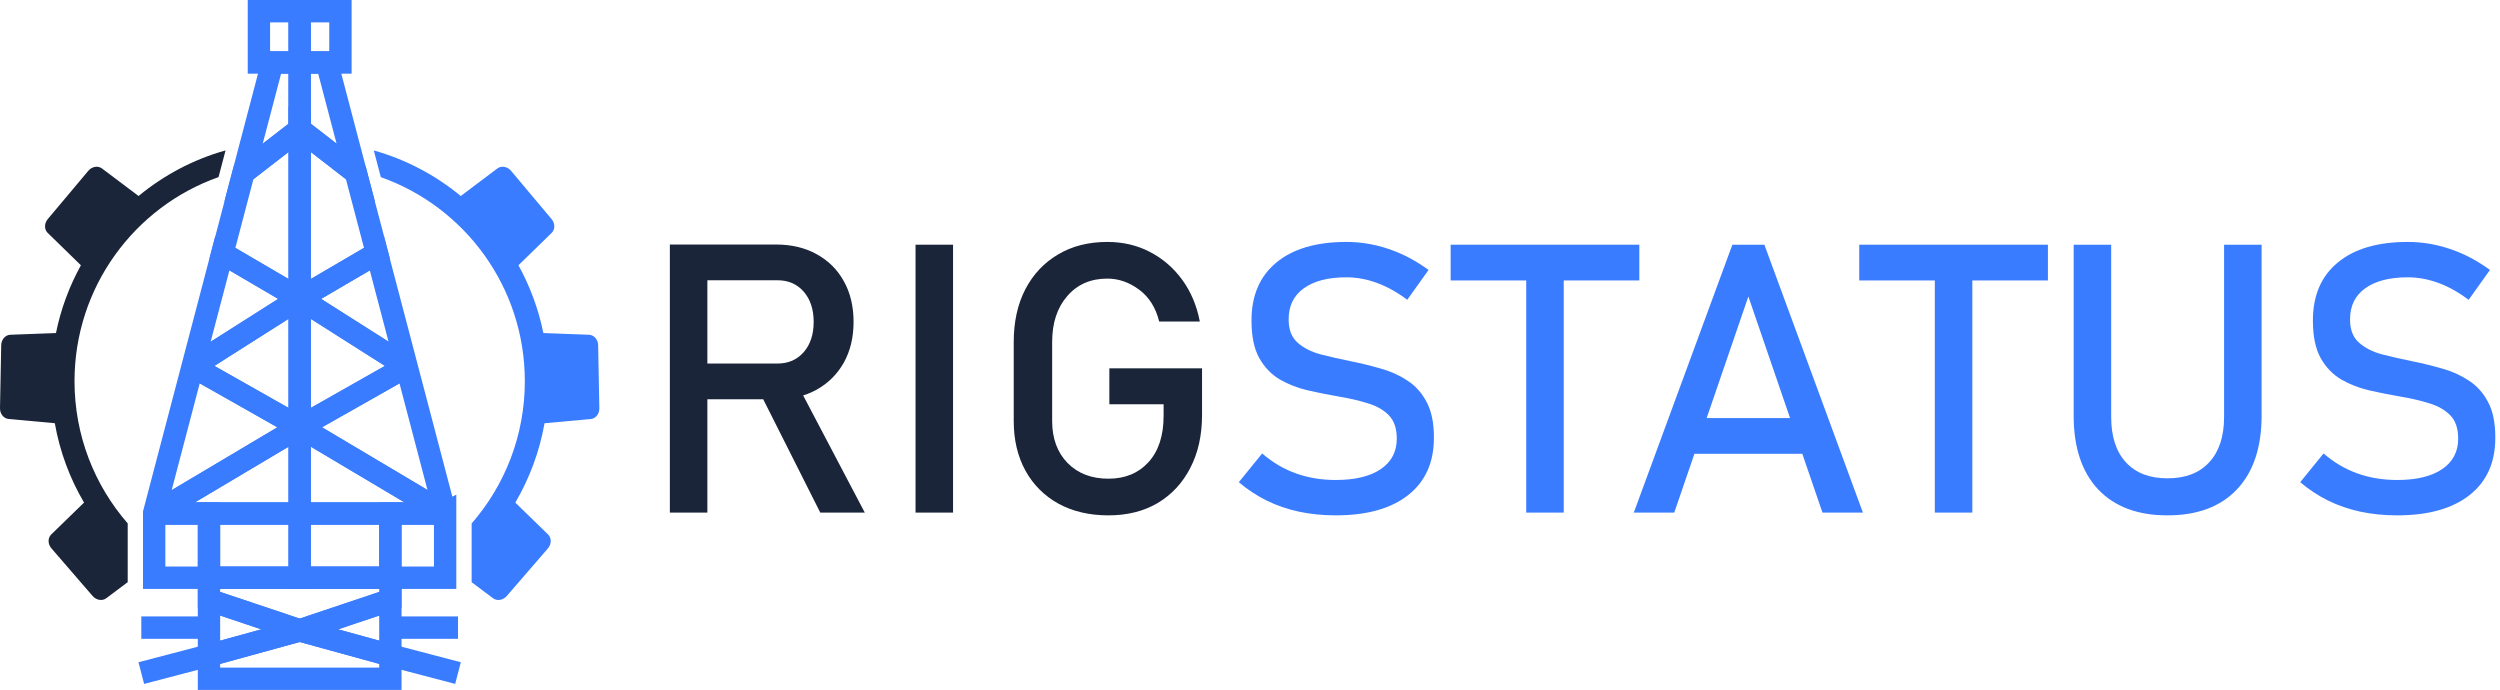
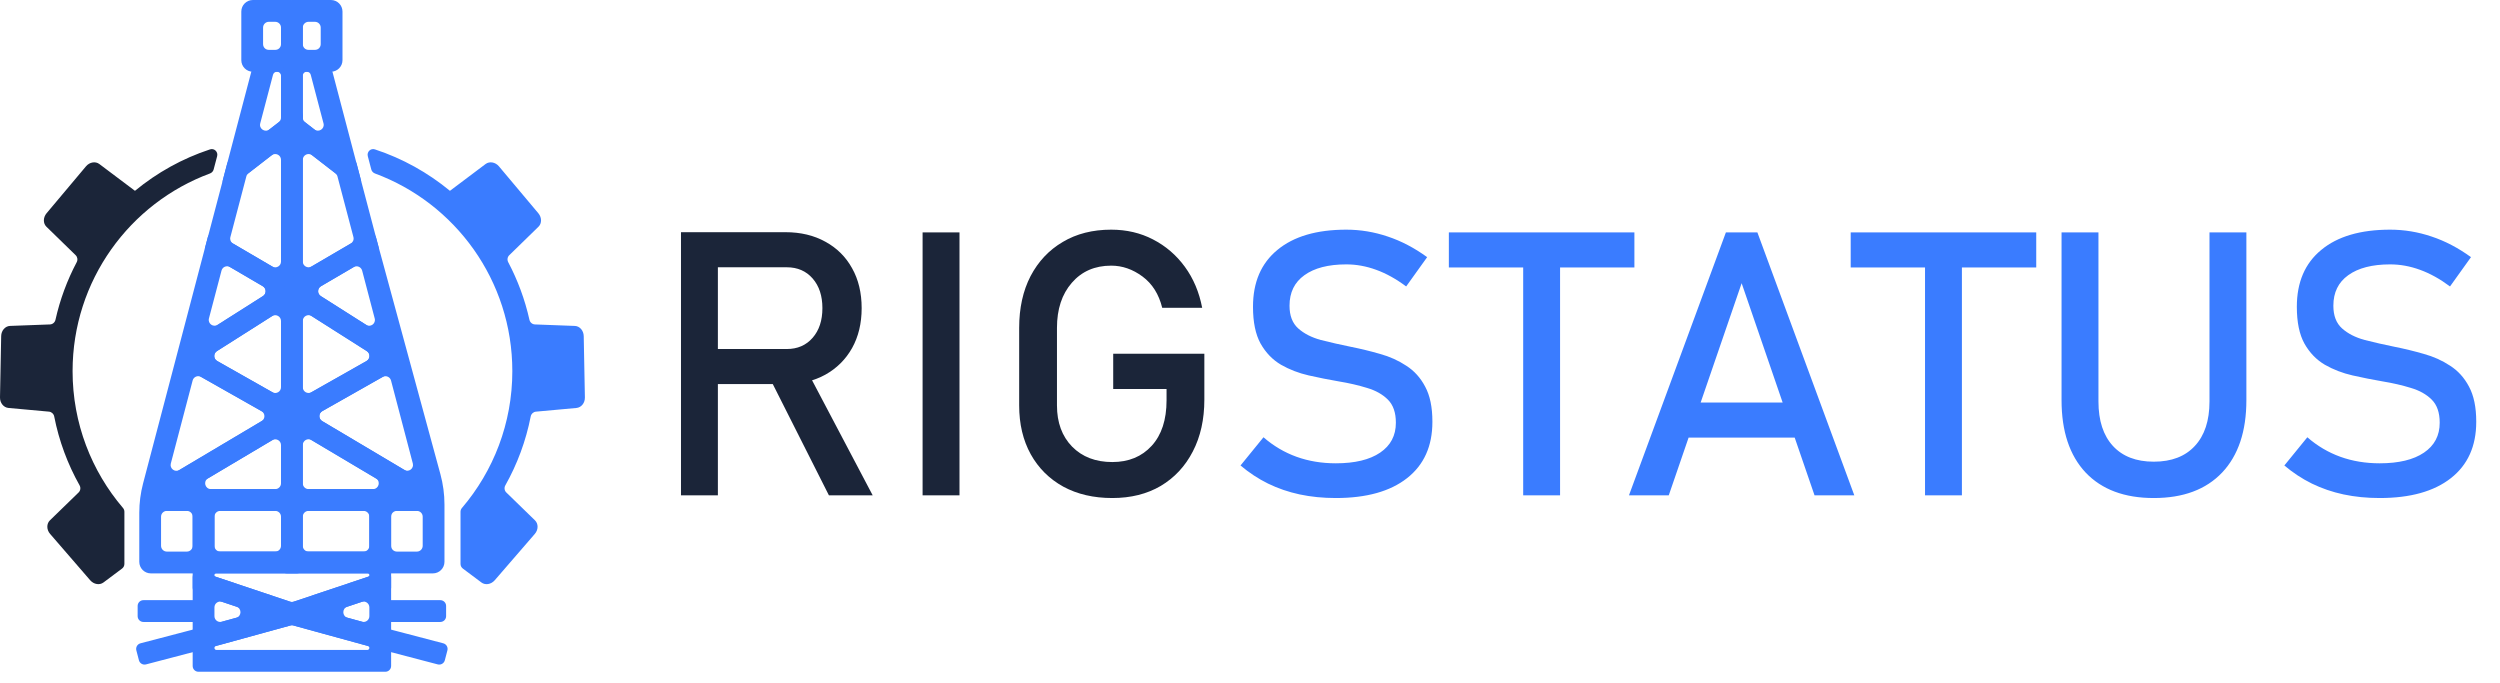
- <svg xmlns="http://www.w3.org/2000/svg" width="279" height="77" viewBox="0 0 279 77" fill="none">
-   <path d="M15.465 21.873L11.379 18.799C10.93 18.464 10.261 18.579 9.852 19.064L5.333 24.447C4.929 24.932 4.924 25.602 5.318 25.987L9.029 29.605C7.742 31.935 6.789 34.479 6.246 37.168L1.152 37.358C0.594 37.378 0.145 37.893 0.135 38.528L1.80075e-05 45.55C-0.015 46.18 0.409 46.705 0.958 46.76L6.116 47.23C6.675 50.409 7.797 53.398 9.379 56.087L5.717 59.646C5.318 60.036 5.323 60.72 5.742 61.2L10.336 66.513C10.75 66.988 11.414 67.098 11.858 66.763L14.252 64.969V58.411C10.556 54.167 8.316 48.614 8.316 42.541C8.316 32.025 15.026 23.073 24.389 19.764L25.172 16.785C21.571 17.794 18.283 19.549 15.47 21.868L15.465 21.873Z" fill="#1B2539" />
-   <path d="M41.715 16.79L42.498 19.769C51.861 23.082 58.571 32.03 58.571 42.546C58.571 48.619 56.331 54.172 52.635 58.416V64.974L55.029 66.768C55.473 67.098 56.137 66.993 56.551 66.518L61.145 61.205C61.559 60.725 61.569 60.045 61.17 59.651L57.508 56.092C59.085 53.403 60.207 50.414 60.771 47.235L65.929 46.765C66.483 46.715 66.902 46.185 66.887 45.555L66.752 38.528C66.742 37.893 66.293 37.383 65.735 37.358L60.641 37.168C60.093 34.479 59.145 31.935 57.858 29.605L61.569 25.987C61.963 25.602 61.963 24.927 61.554 24.447L57.035 19.064C56.626 18.579 55.957 18.464 55.508 18.799L51.422 21.873C48.609 19.554 45.321 17.804 41.72 16.79H41.715Z" fill="#3A7CFF" />
-   <path fill-rule="evenodd" clip-rule="evenodd" d="M32.196 56.062H44.812V65.724H32.196V56.062ZM34.691 58.561V63.225H42.318V58.561H34.691Z" fill="#3A7CFF" />
-   <path fill-rule="evenodd" clip-rule="evenodd" d="M43.56 68.793H51.113V71.292H43.56V68.793Z" fill="#3A7CFF" />
-   <path fill-rule="evenodd" clip-rule="evenodd" d="M44.813 65.222V74.775L29.162 70.47L44.813 65.222ZM37.725 70.234L42.318 71.497V68.694L37.725 70.234Z" fill="#3A7CFF" />
-   <path fill-rule="evenodd" clip-rule="evenodd" d="M23.322 71.292H15.769V68.793H23.322V71.292Z" fill="#3A7CFF" />
-   <path fill-rule="evenodd" clip-rule="evenodd" d="M15.453 73.907L23.006 71.927L23.637 74.345L16.084 76.325L15.453 73.907Z" fill="#3A7CFF" />
-   <path fill-rule="evenodd" clip-rule="evenodd" d="M43.881 71.927L51.429 73.907L50.797 76.324L43.249 74.345L43.881 71.927Z" fill="#3A7CFF" />
-   <path fill-rule="evenodd" clip-rule="evenodd" d="M24.025 26.352L33.594 31.953C34.608 32.554 34.647 34.027 33.635 34.666C33.634 34.666 33.634 34.667 33.633 34.667L23.921 40.833L33.548 46.285L33.554 46.288C34.05 46.575 34.322 47.083 34.346 47.601L34.957 48.213L21.755 56.062H24.569V65.724H15.959V57.065L24.025 26.352ZM19.159 54.699L30.922 47.706L30.903 47.687L30.929 47.672L22.29 42.779L19.159 54.699ZM23.509 38.135L25.602 30.169L31.041 33.354L23.509 38.135ZM32.306 32.551L32.302 32.553ZM18.453 58.561H22.075V63.224H18.453V58.561Z" fill="#3A7CFF" />
-   <path fill-rule="evenodd" clip-rule="evenodd" d="M34.691 11.873V58.561H18.443C16.843 58.561 16.236 56.437 17.632 55.607L30.953 47.688L21.384 42.269C21.382 42.268 21.381 42.267 21.379 42.266C20.318 41.671 20.308 40.173 21.309 39.54C21.31 39.54 21.311 39.539 21.312 39.538L31.047 33.359L23.371 28.866L26.085 18.545L34.691 11.873ZM32.196 35.587L23.926 40.838L32.196 45.521V35.587ZM32.196 49.854V56.062H21.755L32.196 49.854ZM18.905 57.756L18.907 57.755C18.906 57.755 18.905 57.756 18.905 57.756ZM22.638 41.655L22.642 41.652C22.641 41.653 22.639 41.654 22.638 41.655ZM32.196 31.137L26.266 27.666L28.281 20.002L32.196 16.967V31.137Z" fill="#3A7CFF" />
-   <path fill-rule="evenodd" clip-rule="evenodd" d="M29.449 5.723H34.691V15.034L25.038 22.504L29.449 5.723ZM31.372 8.222L29.318 16.034L32.196 13.806V8.222H31.372Z" fill="#3A7CFF" />
-   <path fill-rule="evenodd" clip-rule="evenodd" d="M27.647 0H34.691V8.222H27.647V0ZM30.141 2.499V5.723H32.196V2.499H30.141Z" fill="#3A7CFF" />
-   <path fill-rule="evenodd" clip-rule="evenodd" d="M22.075 65.222L37.725 70.47L22.075 74.775V65.222ZM24.569 68.694V71.497L29.162 70.234L24.569 68.694Z" fill="#3A7CFF" />
-   <path fill-rule="evenodd" clip-rule="evenodd" d="M33.444 69.056L44.812 72.183V77H22.075V72.183L33.444 69.056ZM24.569 74.089V74.501H42.318V74.089L33.444 71.648L24.569 74.089Z" fill="#3A7CFF" />
-   <path fill-rule="evenodd" clip-rule="evenodd" d="M32.196 11.873L40.802 18.545L43.516 28.861L35.84 33.354L45.586 39.54L45.593 39.545C46.584 40.191 46.552 41.667 45.513 42.258L45.511 42.259L35.939 47.682L49.252 55.597C49.254 55.598 49.255 55.599 49.257 55.6C50.466 56.312 50.181 57.946 49.099 58.423L48.961 58.561H32.196V11.873ZM34.691 45.519L42.962 40.833L34.691 35.582V45.519ZM34.691 31.132V16.967L38.606 20.003L40.621 27.661L34.691 31.132ZM34.691 49.846L45.145 56.062H34.691V49.846Z" fill="#3A7CFF" />
-   <path fill-rule="evenodd" clip-rule="evenodd" d="M32.196 5.723H37.433L41.845 22.514L32.196 15.033V5.723ZM34.691 8.222V13.807L37.563 16.034L35.51 8.222H34.691Z" fill="#3A7CFF" />
-   <path fill-rule="evenodd" clip-rule="evenodd" d="M32.196 0H39.24V8.222H32.196V0ZM34.691 2.499V5.723H36.746V2.499H34.691Z" fill="#3A7CFF" />
-   <path fill-rule="evenodd" clip-rule="evenodd" d="M42.847 26.357L50.482 55.426L50.924 55.204V65.723H42.313V56.062H45.127L33.31 49.036C32.232 48.404 32.302 46.883 33.324 46.292L33.328 46.289L42.952 40.837L33.228 34.665L33.222 34.661C32.263 34.035 32.227 32.564 33.288 31.952L42.847 26.357ZM44.583 42.785L35.929 47.687L47.71 54.691L44.583 42.785ZM48.429 58.561H44.808V63.224H48.429V58.561ZM43.363 38.14L35.831 33.358L41.27 30.174L43.363 38.14Z" fill="#3A7CFF" />
-   <path fill-rule="evenodd" clip-rule="evenodd" d="M22.075 56.062H34.691V65.724H22.075V56.062ZM24.569 58.561V63.225H32.196V58.561H24.569Z" fill="#3A7CFF" />
-   <path fill-rule="evenodd" clip-rule="evenodd" d="M22.075 63.219H44.812V67.858L33.444 71.67L22.075 67.858V63.219ZM24.569 65.718V66.058L33.444 69.034L42.318 66.058V65.718H24.569Z" fill="#3A7CFF" />
-   <path d="M267.519 57.514C266.068 57.514 264.7 57.377 263.414 57.103C262.142 56.829 260.945 56.418 259.823 55.869C258.715 55.321 257.675 54.636 256.704 53.813L259.31 50.605C260.445 51.592 261.697 52.333 263.065 52.826C264.434 53.32 265.918 53.566 267.519 53.566C269.68 53.566 271.356 53.162 272.547 52.353C273.737 51.544 274.332 50.413 274.332 48.96V48.94C274.332 47.802 274.031 46.932 273.429 46.328C272.827 45.725 272.033 45.28 271.048 44.992C270.077 44.69 269.01 44.444 267.847 44.252C266.725 44.06 265.59 43.834 264.44 43.573C263.305 43.313 262.258 42.908 261.301 42.36C260.343 41.798 259.57 40.996 258.982 39.954C258.407 38.912 258.12 37.521 258.12 35.78V35.76C258.12 32.977 259.043 30.825 260.89 29.303C262.737 27.768 265.343 27 268.709 27C270.31 27 271.876 27.261 273.408 27.781C274.941 28.289 276.432 29.07 277.882 30.125L275.502 33.456C274.366 32.607 273.231 31.976 272.095 31.565C270.973 31.154 269.844 30.948 268.709 30.948C266.67 30.948 265.083 31.359 263.948 32.182C262.826 32.99 262.265 34.142 262.265 35.636V35.657C262.265 36.781 262.593 37.638 263.25 38.227C263.907 38.816 264.762 39.255 265.815 39.543C266.882 39.817 268.025 40.078 269.243 40.324C270.337 40.544 271.432 40.811 272.526 41.126C273.621 41.428 274.612 41.873 275.502 42.463C276.405 43.038 277.123 43.834 277.656 44.848C278.204 45.862 278.477 47.185 278.477 48.816V48.858C278.477 51.613 277.52 53.745 275.604 55.252C273.689 56.76 270.994 57.514 267.519 57.514Z" fill="#3A7CFF" />
-   <path d="M241.887 57.514C238.562 57.514 235.983 56.548 234.15 54.615C232.33 52.669 231.421 49.927 231.421 46.39V27.309H235.607V46.534C235.607 48.714 236.154 50.4 237.249 51.593C238.343 52.785 239.889 53.381 241.887 53.381C243.898 53.381 245.451 52.785 246.545 51.593C247.653 50.4 248.208 48.714 248.208 46.534V27.309H252.394V46.39C252.394 49.927 251.477 52.669 249.644 54.615C247.811 56.548 245.225 57.514 241.887 57.514Z" fill="#3A7CFF" />
-   <path d="M215.927 57.206V29.756H220.113V57.206H215.927ZM207.492 31.298V27.309H228.548V31.298H207.492Z" fill="#3A7CFF" />
-   <path d="M182.332 57.206L193.332 27.309H196.903L207.902 57.206H203.388L195.117 33.087L186.847 57.206H182.332ZM187.401 50.647V46.658H203.1V50.647H187.401Z" fill="#3A7CFF" />
-   <path d="M170.327 57.206V29.756H174.513V57.206H170.327ZM161.892 31.298V27.309H182.948V31.298H161.892Z" fill="#3A7CFF" />
-   <path d="M149.066 57.514C147.616 57.514 146.248 57.377 144.962 57.103C143.689 56.829 142.492 56.418 141.37 55.869C140.262 55.321 139.222 54.636 138.251 53.813L140.857 50.605C141.993 51.592 143.245 52.333 144.613 52.826C145.981 53.32 147.465 53.566 149.066 53.566C151.228 53.566 152.904 53.162 154.094 52.353C155.284 51.544 155.879 50.413 155.879 48.96V48.94C155.879 47.802 155.578 46.932 154.976 46.328C154.374 45.725 153.581 45.28 152.596 44.992C151.625 44.69 150.557 44.444 149.394 44.252C148.273 44.06 147.137 43.834 145.988 43.573C144.852 43.313 143.806 42.908 142.848 42.36C141.89 41.798 141.117 40.996 140.529 39.954C139.954 38.912 139.667 37.521 139.667 35.78V35.76C139.667 32.977 140.591 30.825 142.438 29.303C144.285 27.768 146.891 27 150.256 27C151.857 27 153.424 27.261 154.956 27.781C156.488 28.289 157.979 29.07 159.43 30.125L157.049 33.456C155.914 32.607 154.778 31.976 153.643 31.565C152.521 31.154 151.392 30.948 150.256 30.948C148.218 30.948 146.631 31.359 145.495 32.182C144.373 32.99 143.813 34.142 143.813 35.636V35.657C143.813 36.781 144.141 37.638 144.798 38.227C145.454 38.816 146.309 39.255 147.363 39.543C148.43 39.817 149.572 40.078 150.79 40.324C151.884 40.544 152.979 40.811 154.073 41.126C155.168 41.428 156.16 41.873 157.049 42.463C157.952 43.038 158.67 43.834 159.204 44.848C159.751 45.862 160.025 47.185 160.025 48.816V48.858C160.025 51.613 159.067 53.745 157.152 55.252C155.236 56.76 152.541 57.514 149.066 57.514Z" fill="#3A7CFF" />
-   <path d="M123.804 41.106H134.147V46.328C134.147 48.577 133.709 50.544 132.833 52.23C131.971 53.902 130.761 55.204 129.201 56.137C127.641 57.055 125.808 57.514 123.701 57.514C121.581 57.514 119.727 57.083 118.14 56.219C116.553 55.342 115.321 54.115 114.446 52.538C113.57 50.948 113.132 49.097 113.132 46.986V38.165C113.132 35.917 113.563 33.957 114.425 32.285C115.301 30.612 116.518 29.317 118.078 28.398C119.638 27.466 121.471 27 123.578 27C125.315 27 126.896 27.37 128.319 28.11C129.755 28.851 130.959 29.886 131.93 31.215C132.902 32.545 133.558 34.101 133.9 35.883H129.365C128.982 34.334 128.236 33.148 127.128 32.326C126.02 31.503 124.837 31.092 123.578 31.092C121.717 31.092 120.226 31.743 119.104 33.045C117.982 34.334 117.421 36.041 117.421 38.165V46.986C117.421 48.933 117.996 50.496 119.145 51.675C120.294 52.84 121.813 53.422 123.701 53.422C125.562 53.422 127.053 52.806 128.175 51.572C129.297 50.338 129.858 48.618 129.858 46.411V45.115H123.804V41.106Z" fill="#1B2539" />
-   <path d="M106.36 27.309V57.206H102.174V27.309H106.36Z" fill="#1B2539" />
-   <path d="M76.583 44.56V40.571H86.762C87.979 40.571 88.957 40.146 89.696 39.296C90.435 38.447 90.805 37.322 90.805 35.924C90.805 34.526 90.435 33.402 89.696 32.552C88.957 31.702 87.979 31.277 86.762 31.277H76.583V27.288H86.597C88.335 27.288 89.854 27.651 91.153 28.378C92.453 29.091 93.459 30.091 94.17 31.38C94.895 32.669 95.258 34.183 95.258 35.924C95.258 37.651 94.895 39.166 94.17 40.468C93.445 41.757 92.433 42.764 91.133 43.491C89.847 44.204 88.335 44.56 86.597 44.56H76.583ZM74.756 57.206V27.288H78.943V57.206H74.756ZM91.543 57.206L84.71 43.635L88.875 42.689L96.51 57.206H91.543Z" fill="#1B2539" />
+ <svg xmlns="http://www.w3.org/2000/svg" width="216" height="59" viewBox="0 0 216 59" fill="none">
+   <path d="M11.666 16.483C11.664 16.486 11.66 16.486 11.658 16.484L8.581 14.17C8.243 13.918 7.739 14.004 7.43 14.37L4.022 18.427C3.717 18.793 3.713 19.298 4.01 19.588L6.536 22.049C6.697 22.207 6.733 22.452 6.628 22.651C5.809 24.202 5.184 25.873 4.792 27.631C4.742 27.857 4.548 28.022 4.317 28.031L0.869 28.159C0.448 28.174 0.109 28.562 0.102 29.041L0 34.334C-0.011 34.809 0.309 35.205 0.723 35.246L4.231 35.566C4.456 35.586 4.639 35.755 4.682 35.976C5.098 38.1 5.848 40.106 6.877 41.936C6.99 42.137 6.956 42.39 6.791 42.55L4.311 44.959C4.01 45.253 4.014 45.769 4.33 46.131L7.795 50.136C8.107 50.494 8.607 50.577 8.942 50.324L10.548 49.122C10.674 49.027 10.748 48.879 10.748 48.721V44.216C10.748 44.095 10.704 43.979 10.626 43.887C7.911 40.707 6.271 36.577 6.271 32.066C6.271 24.233 11.212 17.551 18.143 14.987C18.298 14.93 18.417 14.801 18.459 14.641L18.761 13.496C18.859 13.122 18.515 12.785 18.148 12.906C15.758 13.691 13.568 14.916 11.666 16.483V16.483Z" fill="#1B2539" />
+   <path d="M38.872 16.484C38.874 16.486 38.877 16.486 38.88 16.484L41.956 14.17C42.294 13.918 42.798 14.004 43.107 14.37L46.515 18.428C46.819 18.793 46.823 19.298 46.526 19.588L44.001 22.05C43.839 22.207 43.804 22.452 43.909 22.651C44.728 24.202 45.352 25.874 45.744 27.632C45.795 27.857 45.989 28.023 46.22 28.031L49.667 28.16C50.088 28.175 50.426 28.563 50.434 29.042L50.535 34.335C50.547 34.81 50.227 35.206 49.813 35.247L46.305 35.567C46.08 35.587 45.898 35.756 45.854 35.977C45.439 38.101 44.689 40.107 43.66 41.937C43.547 42.138 43.581 42.391 43.746 42.551L46.225 44.961C46.526 45.254 46.522 45.77 46.206 46.132L42.742 50.137C42.43 50.495 41.929 50.578 41.595 50.326L39.989 49.123C39.864 49.029 39.789 48.88 39.789 48.723V44.217C39.789 44.096 39.833 43.98 39.912 43.888C42.626 40.708 44.265 36.578 44.265 32.067C44.265 24.233 39.325 17.551 32.396 14.988C32.24 14.93 32.121 14.801 32.079 14.641L31.778 13.496C31.68 13.122 32.024 12.785 32.391 12.906C34.781 13.691 36.97 14.916 38.872 16.484V16.484Z" fill="#3A7CFF" />
+   <path fill-rule="evenodd" clip-rule="evenodd" d="M24.279 42.758C24.279 42.482 24.503 42.258 24.779 42.258H33.293C33.569 42.258 33.793 42.482 33.793 42.758V49.041C33.793 49.317 33.569 49.541 33.293 49.541H24.779C24.503 49.541 24.279 49.317 24.279 49.041V42.758ZM26.66 44.142C26.384 44.142 26.16 44.365 26.16 44.642V47.157C26.16 47.433 26.384 47.657 26.66 47.657H31.412C31.689 47.657 31.912 47.433 31.912 47.157V44.642C31.912 44.365 31.689 44.142 31.412 44.142H26.66Z" fill="#3A7CFF" />
+   <path fill-rule="evenodd" clip-rule="evenodd" d="M32.849 52.354C32.849 52.078 33.073 51.854 33.349 51.854H38.044C38.321 51.854 38.544 52.078 38.544 52.354V53.238C38.544 53.514 38.321 53.738 38.044 53.738H33.349C33.073 53.738 32.849 53.514 32.849 53.238V52.354Z" fill="#3A7CFF" />
+   <path fill-rule="evenodd" clip-rule="evenodd" d="M33.135 49.383C33.459 49.275 33.793 49.516 33.793 49.857V55.707C33.793 56.037 33.479 56.277 33.161 56.189L23.573 53.553C23.097 53.422 23.078 52.754 23.547 52.597L33.135 49.383ZM30.005 52.419C29.536 52.576 29.555 53.244 30.031 53.375L31.28 53.718C31.598 53.806 31.913 53.566 31.913 53.236V52.474C31.913 52.133 31.578 51.892 31.254 52L30.005 52.419Z" fill="#3A7CFF" />
+   <path fill-rule="evenodd" clip-rule="evenodd" d="M17.587 53.238C17.587 53.514 17.363 53.738 17.087 53.738H12.392C12.115 53.738 11.892 53.514 11.892 53.238V52.354C11.892 52.078 12.115 51.854 12.392 51.854H17.087C17.363 51.854 17.587 52.078 17.587 52.354V53.238Z" fill="#3A7CFF" />
+   <path fill-rule="evenodd" clip-rule="evenodd" d="M11.78 56.192C11.71 55.925 11.87 55.652 12.137 55.582L16.865 54.344C17.132 54.274 17.406 54.434 17.476 54.701L17.699 55.556C17.769 55.823 17.609 56.096 17.342 56.166L12.614 57.404C12.346 57.474 12.073 57.314 12.003 57.047L11.78 56.192Z" fill="#3A7CFF" />
+   <path fill-rule="evenodd" clip-rule="evenodd" d="M32.965 54.701C33.034 54.434 33.308 54.274 33.575 54.344L38.299 55.582C38.566 55.652 38.726 55.925 38.656 56.192L38.433 57.047C38.363 57.314 38.09 57.474 37.822 57.404L33.098 56.166C32.831 56.096 32.671 55.823 32.741 55.556L32.965 54.701Z" fill="#3A7CFF" />
+   <path fill-rule="evenodd" clip-rule="evenodd" d="M17.95 20.501C18.034 20.181 18.4 20.029 18.686 20.196L25.334 24.086C26.098 24.538 26.128 25.648 25.365 26.13L25.363 26.131L18.743 30.332C18.424 30.534 18.436 31.003 18.764 31.189L25.299 34.888L25.303 34.89C25.63 35.079 25.827 35.394 25.884 35.73C25.901 35.826 25.939 35.918 26.007 35.987V35.987C26.187 36.167 26.149 36.468 25.931 36.598L17.837 41.407C17.437 41.645 17.605 42.258 18.07 42.258V42.258C18.323 42.258 18.528 42.462 18.528 42.715V49.041C18.528 49.317 18.304 49.541 18.028 49.541H13.034C12.482 49.541 12.034 49.093 12.034 48.541V44.306C12.034 43.448 12.145 42.594 12.363 41.764L17.95 20.501ZM14.758 40.05C14.645 40.483 15.113 40.836 15.497 40.607L23.31 35.964C23.314 35.962 23.315 35.956 23.311 35.952L23.311 35.952C23.308 35.949 23.309 35.943 23.313 35.94V35.94C23.318 35.938 23.318 35.93 23.313 35.928L17.374 32.566C17.088 32.404 16.727 32.557 16.644 32.874L14.758 40.05ZM18.804 28.063C18.42 28.306 17.937 27.953 18.052 27.514L19.139 23.378C19.223 23.058 19.589 22.907 19.875 23.074L22.701 24.727C23.024 24.916 23.032 25.38 22.716 25.581L18.804 28.063ZM24.363 24.536L24.359 24.538ZM13.915 44.642C13.915 44.365 14.139 44.142 14.415 44.142H16.147C16.423 44.142 16.647 44.365 16.647 44.642V47.157C16.647 47.433 16.423 47.657 16.147 47.657H14.415C14.139 47.657 13.915 47.433 13.915 47.157V44.642Z" fill="#3A7CFF" />
+   <path fill-rule="evenodd" clip-rule="evenodd" d="M25.354 9.575C25.683 9.32 26.16 9.554 26.16 9.97V43.642C26.16 43.918 25.937 44.142 25.66 44.142H13.908C12.702 44.142 12.244 42.54 13.296 41.915L22.601 36.386C22.931 36.19 22.926 35.71 22.592 35.521L16.126 31.861C16.125 31.86 16.123 31.86 16.122 31.859C15.322 31.41 15.315 30.281 16.069 29.804C16.07 29.804 16.071 29.803 16.071 29.803L22.72 25.584C23.036 25.384 23.028 24.92 22.704 24.73L17.952 21.95C17.758 21.836 17.664 21.608 17.721 21.391L19.628 14.143C19.656 14.036 19.718 13.942 19.805 13.875L25.354 9.575ZM24.279 27.734C24.279 27.34 23.845 27.101 23.512 27.312L18.747 30.335C18.428 30.538 18.44 31.007 18.768 31.193L23.533 33.89C23.867 34.079 24.279 33.838 24.279 33.455V27.734ZM23.524 38.028C23.857 37.83 24.279 38.07 24.279 38.457V41.758C24.279 42.034 24.056 42.258 23.779 42.258H18.226C17.718 42.258 17.533 41.587 17.97 41.328L23.524 38.028ZM14.256 43.535L14.258 43.534C14.257 43.534 14.257 43.535 14.256 43.535ZM17.072 31.398L17.075 31.396C17.074 31.397 17.073 31.398 17.072 31.398ZM24.279 22.599C24.279 22.985 23.86 23.225 23.527 23.03L20.135 21.045C19.941 20.932 19.847 20.704 19.904 20.487L21.284 15.241C21.312 15.135 21.374 15.041 21.461 14.973L23.473 13.414C23.802 13.159 24.279 13.393 24.279 13.809V22.599Z" fill="#3A7CFF" />
+   <path fill-rule="evenodd" clip-rule="evenodd" d="M22.11 4.687C22.168 4.467 22.366 4.314 22.593 4.314H25.66C25.937 4.314 26.16 4.538 26.16 4.814V11.087C26.16 11.242 26.089 11.387 25.966 11.482L20.045 16.062C19.667 16.355 19.134 16.002 19.255 15.54L22.11 4.687ZM23.928 6.198C23.769 6.198 23.629 6.305 23.589 6.459L22.483 10.663C22.362 11.125 22.895 11.478 23.273 11.185L24.085 10.557C24.208 10.462 24.28 10.316 24.28 10.161V6.549C24.28 6.355 24.122 6.198 23.928 6.198V6.198Z" fill="#3A7CFF" />
+   <path fill-rule="evenodd" clip-rule="evenodd" d="M20.849 1C20.849 0.448 21.296 0 21.849 0H25.16C25.713 0 26.16 0.448 26.16 1V5.198C26.16 5.75 25.713 6.198 25.16 6.198H21.849C21.296 6.198 20.849 5.75 20.849 5.198V1ZM23.23 1.884C22.953 1.884 22.73 2.108 22.73 2.384V3.814C22.73 4.09 22.953 4.314 23.23 4.314H23.779C24.056 4.314 24.279 4.09 24.279 3.814V2.384C24.279 2.108 24.056 1.884 23.779 1.884H23.23Z" fill="#3A7CFF" />
+   <path fill-rule="evenodd" clip-rule="evenodd" d="M16.647 49.857C16.647 49.516 16.982 49.275 17.305 49.383L26.894 52.597C27.362 52.754 27.343 53.422 26.867 53.553L17.279 56.189C16.961 56.277 16.647 56.037 16.647 55.707V49.857ZM19.186 52C18.863 51.892 18.528 52.133 18.528 52.474V53.236C18.528 53.566 18.842 53.806 19.16 53.718L20.409 53.375C20.885 53.244 20.904 52.576 20.436 52.419L19.186 52Z" fill="#3A7CFF" />
+   <path fill-rule="evenodd" clip-rule="evenodd" d="M25.087 52.089C25.174 52.065 25.266 52.065 25.352 52.089L33.426 54.309C33.643 54.368 33.793 54.566 33.793 54.791V57.54C33.793 57.816 33.569 58.04 33.293 58.04H17.147C16.87 58.04 16.647 57.816 16.647 57.54V54.791C16.647 54.566 16.797 54.368 17.014 54.309L25.087 52.089ZM18.657 55.811C18.581 55.832 18.528 55.901 18.528 55.98V55.98C18.528 56.078 18.606 56.157 18.704 56.157H31.736C31.834 56.157 31.912 56.078 31.912 55.98V55.98C31.912 55.901 31.859 55.832 31.783 55.811L25.352 54.043C25.266 54.019 25.174 54.019 25.087 54.043L18.657 55.811Z" fill="#3A7CFF" />
+   <path fill-rule="evenodd" clip-rule="evenodd" d="M24.279 9.97C24.279 9.554 24.757 9.32 25.086 9.575L30.635 13.875C30.722 13.942 30.784 14.036 30.812 14.143L32.719 21.387C32.776 21.604 32.682 21.833 32.488 21.946L27.736 24.727C27.412 24.916 27.404 25.38 27.72 25.581L34.377 29.804L34.382 29.808C35.129 30.295 35.105 31.407 34.322 31.853L34.32 31.854L27.852 35.517C27.518 35.706 27.513 36.186 27.843 36.382L37.141 41.907C37.142 41.908 37.144 41.909 37.145 41.91C38.041 42.437 37.849 43.635 37.067 44.018C37.04 44.031 37.014 44.048 36.993 44.07V44.07C36.947 44.116 36.885 44.142 36.82 44.142H24.779C24.503 44.142 24.279 43.918 24.279 43.642V9.97ZM26.16 33.453C26.16 33.836 26.574 34.077 26.907 33.888L31.672 31.189C32.001 31.003 32.013 30.534 31.694 30.332L26.928 27.308C26.596 27.097 26.16 27.336 26.16 27.73V33.453ZM26.913 23.026C26.58 23.221 26.16 22.981 26.16 22.595V13.809C26.16 13.393 26.638 13.159 26.967 13.414L28.979 14.973C29.066 15.041 29.128 15.135 29.156 15.241L30.536 20.483C30.593 20.7 30.499 20.928 30.305 21.042L26.913 23.026ZM26.16 38.451C26.16 38.064 26.583 37.824 26.916 38.022L32.48 41.328C32.917 41.587 32.733 42.258 32.224 42.258H26.66C26.384 42.258 26.16 42.034 26.16 41.758V38.451Z" fill="#3A7CFF" />
+   <path fill-rule="evenodd" clip-rule="evenodd" d="M24.279 4.814C24.279 4.538 24.503 4.314 24.779 4.314H27.843C28.07 4.314 28.269 4.467 28.326 4.687L31.181 15.545C31.303 16.007 30.769 16.36 30.391 16.067L24.473 11.482C24.351 11.387 24.279 11.241 24.279 11.086V4.814ZM26.509 6.198C26.317 6.198 26.16 6.354 26.16 6.547V10.162C26.16 10.317 26.232 10.463 26.354 10.557L27.162 11.184C27.54 11.476 28.074 11.123 27.952 10.661L26.847 6.458C26.807 6.304 26.668 6.198 26.509 6.198V6.198Z" fill="#3A7CFF" />
+   <path fill-rule="evenodd" clip-rule="evenodd" d="M24.279 1C24.279 0.448 24.727 0 25.279 0H28.591C29.144 0 29.591 0.448 29.591 1V5.198C29.591 5.75 29.144 6.198 28.591 6.198H25.279C24.727 6.198 24.279 5.75 24.279 5.198V1ZM26.66 1.884C26.384 1.884 26.16 2.108 26.16 2.384V3.814C26.16 4.09 26.384 4.314 26.66 4.314H27.21C27.486 4.314 27.71 4.09 27.71 3.814V2.384C27.71 2.108 27.486 1.884 27.21 1.884H26.66Z" fill="#3A7CFF" />
+   <path fill-rule="evenodd" clip-rule="evenodd" d="M31.748 20.197C32.032 20.031 32.396 20.18 32.483 20.497L38.051 40.969C38.284 41.824 38.402 42.707 38.402 43.593V48.541C38.402 49.093 37.954 49.541 37.402 49.541H32.409C32.133 49.541 31.909 49.317 31.909 49.041V42.715C31.909 42.462 32.113 42.258 32.366 42.258V42.258C32.831 42.258 32.999 41.645 32.599 41.407L25.119 36.962C24.306 36.486 24.359 35.34 25.129 34.894L25.133 34.892L31.665 31.193C31.993 31.007 32.005 30.538 31.686 30.336L25.058 26.13L25.053 26.127C24.33 25.655 24.303 24.546 25.103 24.085L31.748 20.197ZM33.785 32.878C33.702 32.561 33.34 32.408 33.055 32.57L27.844 35.521C27.51 35.71 27.505 36.19 27.835 36.386L34.929 40.601C35.313 40.83 35.782 40.477 35.668 40.044L33.785 32.878ZM36.521 44.642C36.521 44.365 36.297 44.142 36.021 44.142H34.29C34.013 44.142 33.79 44.365 33.79 44.642V47.157C33.79 47.433 34.013 47.657 34.29 47.657H36.021C36.297 47.657 36.521 47.433 36.521 47.157V44.642ZM32.376 27.518C32.492 27.957 32.009 28.31 31.625 28.067L27.713 25.584C27.396 25.384 27.405 24.92 27.728 24.731L30.554 23.077C30.839 22.91 31.206 23.062 31.29 23.382L32.376 27.518Z" fill="#3A7CFF" />
+   <path fill-rule="evenodd" clip-rule="evenodd" d="M16.647 42.758C16.647 42.482 16.87 42.258 17.147 42.258H25.66C25.937 42.258 26.16 42.482 26.16 42.758V49.041C26.16 49.317 25.937 49.541 25.66 49.541H17.147C16.87 49.541 16.647 49.317 16.647 49.041V42.758ZM19.028 44.142C18.751 44.142 18.528 44.365 18.528 44.642V47.157C18.528 47.433 18.751 47.657 19.028 47.657H23.779C24.056 47.657 24.279 47.433 24.279 47.157V44.642C24.279 44.365 24.056 44.142 23.779 44.142H19.028Z" fill="#3A7CFF" />
+   <path fill-rule="evenodd" clip-rule="evenodd" d="M16.647 48.153C16.647 47.877 16.87 47.653 17.147 47.653H33.293C33.569 47.653 33.793 47.877 33.793 48.153V50.789C33.793 51.004 33.656 51.195 33.452 51.264L25.379 53.969C25.276 54.004 25.164 54.004 25.061 53.969L16.988 51.264C16.784 51.195 16.647 51.004 16.647 50.789V48.153ZM18.677 49.537C18.594 49.537 18.528 49.604 18.528 49.686V49.686C18.528 49.75 18.569 49.807 18.629 49.827L25.061 51.983C25.164 52.017 25.276 52.017 25.379 51.983L31.811 49.827C31.871 49.807 31.912 49.75 31.912 49.686V49.686C31.912 49.604 31.846 49.537 31.763 49.537H18.677Z" fill="#3A7CFF" />
+   <path d="M60.228 33.186V30.155H67.978C68.905 30.155 69.65 29.832 70.212 29.186C70.775 28.541 71.056 27.686 71.056 26.624C71.056 25.561 70.775 24.707 70.212 24.061C69.65 23.416 68.905 23.093 67.978 23.093H60.228V20.061H67.853C69.176 20.061 70.332 20.337 71.322 20.89C72.311 21.431 73.077 22.192 73.618 23.171C74.171 24.15 74.447 25.301 74.447 26.624C74.447 27.936 74.171 29.087 73.618 30.077C73.066 31.056 72.296 31.822 71.306 32.374C70.327 32.916 69.176 33.186 67.853 33.186H60.228ZM58.837 42.796V20.061H62.025V42.796H58.837ZM71.618 42.796L66.415 32.483L69.587 31.765L75.4 42.796H71.618ZM82.9 20.077V42.796H79.712V20.077H82.9ZM96.181 30.561H104.056V34.53C104.056 36.239 103.723 37.733 103.056 39.014C102.4 40.285 101.478 41.275 100.29 41.983C99.103 42.681 97.707 43.03 96.103 43.03C94.488 43.03 93.077 42.702 91.868 42.046C90.66 41.379 89.723 40.447 89.056 39.249C88.389 38.041 88.056 36.634 88.056 35.03V28.327C88.056 26.619 88.384 25.129 89.04 23.858C89.707 22.587 90.634 21.603 91.822 20.905C93.009 20.197 94.405 19.843 96.009 19.843C97.332 19.843 98.535 20.124 99.618 20.686C100.712 21.249 101.629 22.035 102.368 23.046C103.108 24.056 103.608 25.238 103.868 26.593H100.415C100.124 25.416 99.556 24.515 98.712 23.89C97.868 23.265 96.967 22.952 96.009 22.952C94.592 22.952 93.457 23.447 92.603 24.436C91.749 25.416 91.322 26.712 91.322 28.327V35.03C91.322 36.509 91.759 37.697 92.634 38.593C93.509 39.478 94.665 39.921 96.103 39.921C97.519 39.921 98.655 39.452 99.509 38.514C100.363 37.577 100.79 36.27 100.79 34.593V33.608H96.181V30.561Z" fill="#1B2539" />
+   <path d="M115.415 43.03C114.311 43.03 113.269 42.926 112.29 42.718C111.322 42.509 110.41 42.197 109.556 41.78C108.712 41.364 107.92 40.843 107.181 40.218L109.165 37.78C110.03 38.53 110.983 39.093 112.025 39.468C113.066 39.843 114.197 40.03 115.415 40.03C117.061 40.03 118.337 39.723 119.243 39.108C120.15 38.494 120.603 37.634 120.603 36.53V36.514C120.603 35.65 120.374 34.989 119.915 34.53C119.457 34.072 118.853 33.733 118.103 33.514C117.363 33.285 116.551 33.098 115.665 32.952C114.811 32.806 113.947 32.634 113.072 32.436C112.207 32.239 111.41 31.931 110.681 31.515C109.952 31.087 109.363 30.478 108.915 29.686C108.478 28.895 108.259 27.837 108.259 26.515V26.499C108.259 24.384 108.962 22.749 110.368 21.593C111.775 20.426 113.759 19.843 116.322 19.843C117.54 19.843 118.733 20.041 119.9 20.436C121.066 20.822 122.202 21.416 123.306 22.218L121.493 24.749C120.629 24.103 119.764 23.624 118.9 23.311C118.045 22.999 117.186 22.843 116.322 22.843C114.769 22.843 113.561 23.155 112.697 23.78C111.842 24.395 111.415 25.27 111.415 26.405V26.421C111.415 27.275 111.665 27.926 112.165 28.374C112.665 28.822 113.316 29.155 114.118 29.374C114.931 29.582 115.801 29.78 116.728 29.968C117.561 30.134 118.394 30.337 119.228 30.577C120.061 30.806 120.816 31.145 121.493 31.593C122.181 32.03 122.728 32.634 123.134 33.405C123.551 34.176 123.759 35.181 123.759 36.421V36.452C123.759 38.546 123.03 40.166 121.572 41.311C120.113 42.457 118.061 43.03 115.415 43.03ZM131.603 42.796V21.936H134.79V42.796H131.603ZM125.181 23.108V20.077H141.212V23.108H125.181ZM140.743 42.796L149.118 20.077H151.837L160.212 42.796H156.775L150.478 24.468L144.181 42.796H140.743ZM144.603 37.811V34.78H156.556V37.811H144.603ZM166.322 42.796V21.936H169.509V42.796H166.322ZM159.9 23.108V20.077H175.931V23.108H159.9ZM186.087 43.03C183.556 43.03 181.592 42.296 180.197 40.827C178.811 39.348 178.118 37.264 178.118 34.577V20.077H181.306V34.686C181.306 36.343 181.723 37.624 182.556 38.53C183.389 39.436 184.566 39.889 186.087 39.889C187.618 39.889 188.801 39.436 189.634 38.53C190.478 37.624 190.9 36.343 190.9 34.686V20.077H194.087V34.577C194.087 37.264 193.389 39.348 191.993 40.827C190.598 42.296 188.629 43.03 186.087 43.03ZM205.603 43.03C204.499 43.03 203.457 42.926 202.478 42.718C201.509 42.509 200.598 42.197 199.743 41.78C198.9 41.364 198.108 40.843 197.368 40.218L199.353 37.78C200.217 38.53 201.17 39.093 202.212 39.468C203.254 39.843 204.384 40.03 205.603 40.03C207.249 40.03 208.525 39.723 209.431 39.108C210.337 38.494 210.79 37.634 210.79 36.53V36.514C210.79 35.65 210.561 34.989 210.103 34.53C209.644 34.072 209.04 33.733 208.29 33.514C207.551 33.285 206.738 33.098 205.853 32.952C204.999 32.806 204.134 32.634 203.259 32.436C202.394 32.239 201.598 31.931 200.868 31.515C200.139 31.087 199.551 30.478 199.103 29.686C198.665 28.895 198.447 27.837 198.447 26.515V26.499C198.447 24.384 199.15 22.749 200.556 21.593C201.962 20.426 203.947 19.843 206.509 19.843C207.728 19.843 208.92 20.041 210.087 20.436C211.254 20.822 212.389 21.416 213.493 22.218L211.681 24.749C210.816 24.103 209.952 23.624 209.087 23.311C208.233 22.999 207.374 22.843 206.509 22.843C204.957 22.843 203.749 23.155 202.884 23.78C202.03 24.395 201.603 25.27 201.603 26.405V26.421C201.603 27.275 201.853 27.926 202.353 28.374C202.853 28.822 203.504 29.155 204.306 29.374C205.118 29.582 205.988 29.78 206.915 29.968C207.749 30.134 208.582 30.337 209.415 30.577C210.249 30.806 211.004 31.145 211.681 31.593C212.368 32.03 212.915 32.634 213.322 33.405C213.738 34.176 213.947 35.181 213.947 36.421V36.452C213.947 38.546 213.217 40.166 211.759 41.311C210.301 42.457 208.249 43.03 205.603 43.03Z" fill="#3A7CFF" />
</svg>
